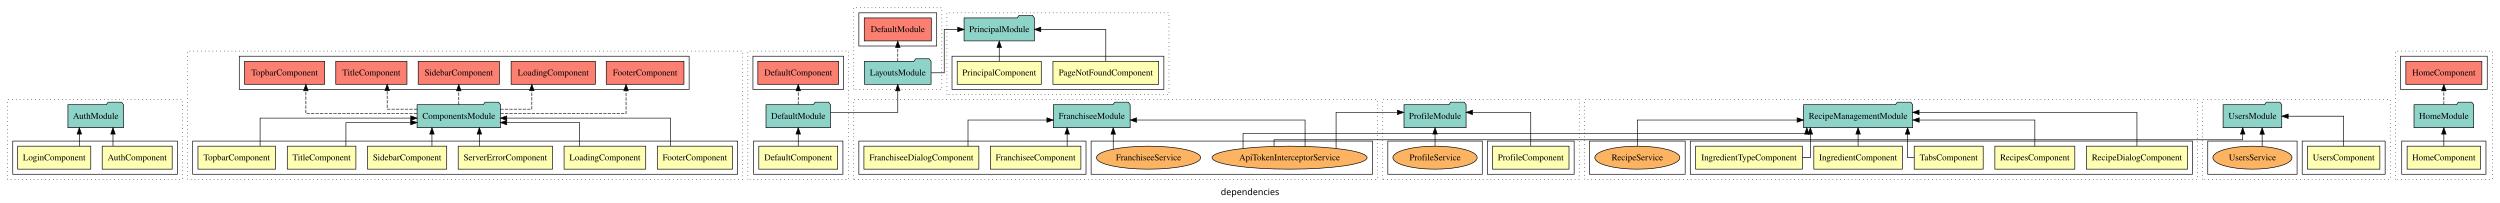
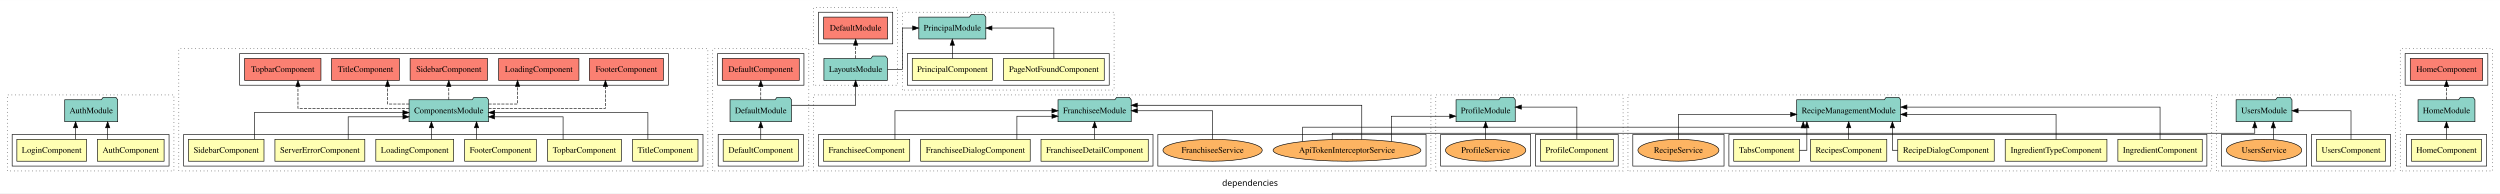
- <svg xmlns="http://www.w3.org/2000/svg" width="3918pt" height="318pt" viewBox="0.00 0.00 3918.00 317.80">
+ <svg xmlns="http://www.w3.org/2000/svg" width="4111pt" height="318pt" viewBox="0.00 0.00 4111.00 317.80">
  <g id="graph0" class="graph" transform="scale(1 1) rotate(0) translate(4 313.8)">
-     <polygon fill="white" stroke="transparent" points="-4,4 -4,-313.8 3914,-313.8 3914,4 -4,4" />
-     <text text-anchor="middle" x="1955" y="-8.2" font-family="sans-serif" font-size="14.00">dependencies</text>
+     <polygon fill="white" stroke="transparent" points="-4,4 -4,-313.8 4107,-313.8 4107,4 -4,4" />
+     <text text-anchor="middle" x="2051.5" y="-8.2" font-family="sans-serif" font-size="14.00">dependencies</text>
    <g id="clust1" class="cluster">
      <polygon fill="none" stroke="black" stroke-dasharray="1,5" points="8,-32.8 8,-157.8 282,-157.8 282,-32.8 8,-32.8" />
    </g>
    <g id="clust2" class="cluster">
      <polygon fill="none" stroke="black" points="16,-40.8 16,-92.8 274,-92.8 274,-40.8 16,-40.8" />
    </g>
    <g id="clust9" class="cluster">
      <polygon fill="none" stroke="black" stroke-dasharray="1,5" points="290,-32.8 290,-233.8 1160,-233.8 1160,-32.8 290,-32.8" />
    </g>
    <g id="clust10" class="cluster">
      <polygon fill="none" stroke="black" points="298,-40.8 298,-92.8 1152,-92.8 1152,-40.8 298,-40.8" />
    </g>
    <g id="clust18" class="cluster">
-       <polygon fill="none" stroke="black" points="371,-173.8 371,-225.8 1076,-225.8 1076,-173.8 371,-173.8" />
+       <polygon fill="none" stroke="black" points="390,-173.8 390,-225.8 1095,-225.8 1095,-173.8 390,-173.8" />
    </g>
    <g id="clust21" class="cluster">
      <polygon fill="none" stroke="black" stroke-dasharray="1,5" points="1168,-32.8 1168,-233.8 1326,-233.8 1326,-32.8 1168,-32.8" />
    </g>
    <g id="clust22" class="cluster">
      <polygon fill="none" stroke="black" points="1177,-40.8 1177,-92.8 1317,-92.8 1317,-40.8 1177,-40.8" />
    </g>
    <g id="clust25" class="cluster">
      <polygon fill="none" stroke="black" points="1176,-173.8 1176,-225.8 1318,-225.8 1318,-173.8 1176,-173.8" />
    </g>
    <g id="clust28" class="cluster">
-       <polygon fill="none" stroke="black" stroke-dasharray="1,5" points="1334,-32.8 1334,-157.8 2155,-157.8 2155,-32.8 1334,-32.8" />
+       <polygon fill="none" stroke="black" stroke-dasharray="1,5" points="1334,-32.8 1334,-157.8 2349,-157.8 2349,-32.8 1334,-32.8" />
    </g>
    <g id="clust29" class="cluster">
-       <polygon fill="none" stroke="black" points="1342,-40.8 1342,-92.8 1698,-92.8 1698,-40.8 1342,-40.8" />
-     </g>
-     <g id="clust35" class="cluster">
-       <polygon fill="none" stroke="black" points="1706,-40.8 1706,-92.8 2147,-92.8 2147,-40.8 1706,-40.8" />
+       <polygon fill="none" stroke="black" points="1342,-40.8 1342,-92.8 1892,-92.8 1892,-40.8 1342,-40.8" />
    </g>
    <g id="clust36" class="cluster">
-       <polygon fill="none" stroke="black" stroke-dasharray="1,5" points="3750,-32.8 3750,-233.8 3902,-233.8 3902,-32.8 3750,-32.8" />
+       <polygon fill="none" stroke="black" points="1900,-40.8 1900,-92.8 2341,-92.8 2341,-40.8 1900,-40.8" />
    </g>
    <g id="clust37" class="cluster">
-       <polygon fill="none" stroke="black" points="3760,-40.8 3760,-92.8 3892,-92.8 3892,-40.8 3760,-40.8" />
-     </g>
-     <g id="clust40" class="cluster">
-       <polygon fill="none" stroke="black" points="3758,-173.8 3758,-225.8 3894,-225.8 3894,-173.8 3758,-173.8" />
-     </g>
-     <g id="clust43" class="cluster">
+       <polygon fill="none" stroke="black" stroke-dasharray="1,5" points="3943,-32.8 3943,-233.8 4095,-233.8 4095,-32.8 3943,-32.8" />
+     </g>
+     <g id="clust38" class="cluster">
+       <polygon fill="none" stroke="black" points="3953,-40.8 3953,-92.8 4085,-92.8 4085,-40.8 3953,-40.8" />
+     </g>
+     <g id="clust41" class="cluster">
+       <polygon fill="none" stroke="black" points="3951,-173.8 3951,-225.8 4087,-225.8 4087,-173.8 3951,-173.8" />
+     </g>
+     <g id="clust44" class="cluster">
      <polygon fill="none" stroke="black" stroke-dasharray="1,5" points="1334,-173.8 1334,-301.8 1472,-301.8 1472,-173.8 1334,-173.8" />
    </g>
-     <g id="clust46" class="cluster">
+     <g id="clust47" class="cluster">
      <polygon fill="none" stroke="black" points="1342,-241.8 1342,-293.8 1464,-293.8 1464,-241.8 1342,-241.8" />
    </g>
-     <g id="clust49" class="cluster">
+     <g id="clust50" class="cluster">
      <polygon fill="none" stroke="black" stroke-dasharray="1,5" points="1480,-165.8 1480,-293.8 1828,-293.8 1828,-165.8 1480,-165.8" />
    </g>
-     <g id="clust50" class="cluster">
+     <g id="clust51" class="cluster">
      <polygon fill="none" stroke="black" points="1488,-173.8 1488,-225.8 1820,-225.8 1820,-173.8 1488,-173.8" />
    </g>
-     <g id="clust57" class="cluster">
-       <polygon fill="none" stroke="black" stroke-dasharray="1,5" points="2163,-32.8 2163,-157.8 2471,-157.8 2471,-32.8 2163,-32.8" />
-     </g>
    <g id="clust58" class="cluster">
-       <polygon fill="none" stroke="black" points="2327,-40.8 2327,-92.8 2463,-92.8 2463,-40.8 2327,-40.8" />
-     </g>
-     <g id="clust63" class="cluster">
-       <polygon fill="none" stroke="black" points="2171,-40.8 2171,-92.8 2319,-92.8 2319,-40.8 2171,-40.8" />
+       <polygon fill="none" stroke="black" stroke-dasharray="1,5" points="2357,-32.8 2357,-157.8 2665,-157.8 2665,-32.8 2357,-32.8" />
+     </g>
+     <g id="clust59" class="cluster">
+       <polygon fill="none" stroke="black" points="2521,-40.8 2521,-92.8 2657,-92.8 2657,-40.8 2521,-40.8" />
    </g>
    <g id="clust64" class="cluster">
-       <polygon fill="none" stroke="black" stroke-dasharray="1,5" points="2479,-32.8 2479,-157.8 3440,-157.8 3440,-32.8 2479,-32.8" />
+       <polygon fill="none" stroke="black" points="2365,-40.8 2365,-92.8 2513,-92.8 2513,-40.8 2365,-40.8" />
    </g>
    <g id="clust65" class="cluster">
-       <polygon fill="none" stroke="black" points="2645,-40.8 2645,-92.8 3432,-92.8 3432,-40.8 2645,-40.8" />
-     </g>
-     <g id="clust74" class="cluster">
-       <polygon fill="none" stroke="black" points="2487,-40.8 2487,-92.8 2637,-92.8 2637,-40.8 2487,-40.8" />
+       <polygon fill="none" stroke="black" stroke-dasharray="1,5" points="2673,-32.8 2673,-157.8 3633,-157.8 3633,-32.8 2673,-32.8" />
+     </g>
+     <g id="clust66" class="cluster">
+       <polygon fill="none" stroke="black" points="2839,-40.8 2839,-92.8 3625,-92.8 3625,-40.8 2839,-40.8" />
    </g>
    <g id="clust75" class="cluster">
-       <polygon fill="none" stroke="black" stroke-dasharray="1,5" points="3448,-32.8 3448,-157.8 3742,-157.8 3742,-32.8 3448,-32.8" />
+       <polygon fill="none" stroke="black" points="2681,-40.8 2681,-92.8 2831,-92.8 2831,-40.8 2681,-40.8" />
    </g>
    <g id="clust76" class="cluster">
-       <polygon fill="none" stroke="black" points="3604,-40.8 3604,-92.8 3734,-92.8 3734,-40.8 3604,-40.8" />
-     </g>
-     <g id="clust81" class="cluster">
-       <polygon fill="none" stroke="black" points="3456,-40.8 3456,-92.8 3596,-92.8 3596,-40.8 3456,-40.8" />
+       <polygon fill="none" stroke="black" stroke-dasharray="1,5" points="3641,-32.8 3641,-157.8 3935,-157.8 3935,-32.8 3641,-32.8" />
+     </g>
+     <g id="clust77" class="cluster">
+       <polygon fill="none" stroke="black" points="3797,-40.8 3797,-92.8 3927,-92.8 3927,-40.8 3797,-40.8" />
+     </g>
+     <g id="clust82" class="cluster">
+       <polygon fill="none" stroke="black" points="3649,-40.8 3649,-92.8 3789,-92.8 3789,-40.8 3649,-40.8" />
    </g>
    <g id="node1" class="node">
      <polygon fill="#ffffb3" stroke="black" points="265.83,-84.8 156.17,-84.8 156.17,-48.8 265.83,-48.8 265.83,-84.8" />
      <text text-anchor="middle" x="211" y="-62.6" font-family="Times,serif" font-size="14.00">AuthComponent</text>
    </g>
    <g id="node3" class="node">
      <polygon fill="#8dd3c7" stroke="black" points="189.55,-149.8 186.55,-153.8 165.55,-153.8 162.55,-149.8 102.45,-149.8 102.45,-113.8 189.55,-113.8 189.55,-149.8" />
      <text text-anchor="middle" x="146" y="-127.6" font-family="Times,serif" font-size="14.00">AuthModule</text>
    </g>
    <g id="edge1" class="edge">
      <path fill="none" stroke="black" d="M173.06,-84.91C173.06,-84.91 173.06,-103.79 173.06,-103.79" />
      <polygon fill="black" stroke="black" points="169.56,-103.79 173.06,-113.79 176.56,-103.79 169.56,-103.79" />
    </g>
    <g id="node2" class="node">
      <polygon fill="#ffffb3" stroke="black" points="138.27,-84.8 23.73,-84.8 23.73,-48.8 138.27,-48.8 138.27,-84.8" />
      <text text-anchor="middle" x="81" y="-62.6" font-family="Times,serif" font-size="14.00">LoginComponent</text>
    </g>
    <g id="edge2" class="edge">
      <path fill="none" stroke="black" d="M120.31,-84.91C120.31,-84.91 120.31,-103.79 120.31,-103.79" />
      <polygon fill="black" stroke="black" points="116.81,-103.79 120.31,-113.79 123.81,-103.79 116.81,-103.79" />
    </g>
    <g id="node4" class="node">
-       <polygon fill="#ffffb3" stroke="black" points="1143.88,-84.8 1026.12,-84.8 1026.12,-48.8 1143.88,-48.8 1143.88,-84.8" />
-       <text text-anchor="middle" x="1085" y="-62.6" font-family="Times,serif" font-size="14.00">FooterComponent</text>
+       <polygon fill="#ffffb3" stroke="black" points="877.88,-84.8 760.12,-84.8 760.12,-48.8 877.88,-48.8 877.88,-84.8" />
+       <text text-anchor="middle" x="819" y="-62.6" font-family="Times,serif" font-size="14.00">FooterComponent</text>
    </g>
    <g id="node10" class="node">
-       <polygon fill="#8dd3c7" stroke="black" points="780.33,-149.8 777.33,-153.8 756.33,-153.8 753.33,-149.8 649.67,-149.8 649.67,-113.8 780.33,-113.8 780.33,-149.8" />
-       <text text-anchor="middle" x="715" y="-127.6" font-family="Times,serif" font-size="14.00">ComponentsModule</text>
+       <polygon fill="#8dd3c7" stroke="black" points="799.33,-149.8 796.33,-153.8 775.33,-153.8 772.33,-149.8 668.67,-149.8 668.67,-113.8 799.33,-113.8 799.33,-149.8" />
+       <text text-anchor="middle" x="734" y="-127.6" font-family="Times,serif" font-size="14.00">ComponentsModule</text>
    </g>
    <g id="edge3" class="edge">
-       <path fill="none" stroke="black" d="M1046.88,-85.07C1046.88,-103.36 1046.88,-128.8 1046.88,-128.8 1046.88,-128.8 790.17,-128.8 790.17,-128.8" />
-       <polygon fill="black" stroke="black" points="790.17,-125.3 780.17,-128.8 790.17,-132.3 790.17,-125.3" />
+       <path fill="none" stroke="black" d="M779.61,-84.91C779.61,-84.91 779.61,-103.79 779.61,-103.79" />
+       <polygon fill="black" stroke="black" points="776.11,-103.79 779.61,-113.79 783.11,-103.79 776.11,-103.79" />
    </g>
    <g id="node5" class="node">
-       <polygon fill="#ffffb3" stroke="black" points="1007.99,-84.8 880.01,-84.8 880.01,-48.8 1007.99,-48.8 1007.99,-84.8" />
-       <text text-anchor="middle" x="944" y="-62.6" font-family="Times,serif" font-size="14.00">LoadingComponent</text>
+       <polygon fill="#ffffb3" stroke="black" points="741.99,-84.8 614.01,-84.8 614.01,-48.8 741.99,-48.8 741.99,-84.8" />
+       <text text-anchor="middle" x="678" y="-62.6" font-family="Times,serif" font-size="14.00">LoadingComponent</text>
    </g>
    <g id="edge4" class="edge">
-       <path fill="none" stroke="black" d="M904.38,-84.81C904.38,-100.85 904.38,-121.8 904.38,-121.8 904.38,-121.8 790.17,-121.8 790.17,-121.8" />
-       <polygon fill="black" stroke="black" points="790.17,-118.3 780.17,-121.8 790.17,-125.3 790.17,-118.3" />
+       <path fill="none" stroke="black" d="M705.41,-84.91C705.41,-84.91 705.41,-103.79 705.41,-103.79" />
+       <polygon fill="black" stroke="black" points="701.91,-103.79 705.41,-113.79 708.91,-103.79 701.91,-103.79" />
    </g>
    <g id="node6" class="node">
-       <polygon fill="#ffffb3" stroke="black" points="861.91,-84.8 714.09,-84.8 714.09,-48.8 861.91,-48.8 861.91,-84.8" />
-       <text text-anchor="middle" x="788" y="-62.6" font-family="Times,serif" font-size="14.00">ServerErrorComponent</text>
+       <polygon fill="#ffffb3" stroke="black" points="595.91,-84.8 448.09,-84.8 448.09,-48.8 595.91,-48.8 595.91,-84.8" />
+       <text text-anchor="middle" x="522" y="-62.6" font-family="Times,serif" font-size="14.00">ServerErrorComponent</text>
    </g>
    <g id="edge5" class="edge">
-       <path fill="none" stroke="black" d="M747.23,-84.91C747.23,-84.91 747.23,-103.79 747.23,-103.79" />
-       <polygon fill="black" stroke="black" points="743.73,-103.79 747.23,-113.79 750.73,-103.79 743.73,-103.79" />
+       <path fill="none" stroke="black" d="M568.54,-84.81C568.54,-100.85 568.54,-121.8 568.54,-121.8 568.54,-121.8 658.6,-121.8 658.6,-121.8" />
+       <polygon fill="black" stroke="black" points="658.6,-125.3 668.6,-121.8 658.6,-118.3 658.6,-125.3" />
    </g>
    <g id="node7" class="node">
-       <polygon fill="#ffffb3" stroke="black" points="696.1,-84.8 571.9,-84.8 571.9,-48.8 696.1,-48.8 696.1,-84.8" />
-       <text text-anchor="middle" x="634" y="-62.6" font-family="Times,serif" font-size="14.00">SidebarComponent</text>
+       <polygon fill="#ffffb3" stroke="black" points="430.1,-84.8 305.9,-84.8 305.9,-48.8 430.1,-48.8 430.1,-84.8" />
+       <text text-anchor="middle" x="368" y="-62.6" font-family="Times,serif" font-size="14.00">SidebarComponent</text>
    </g>
    <g id="edge6" class="edge">
-       <path fill="none" stroke="black" d="M672.94,-84.91C672.94,-84.91 672.94,-103.79 672.94,-103.79" />
-       <polygon fill="black" stroke="black" points="669.44,-103.79 672.94,-113.79 676.44,-103.79 669.44,-103.79" />
+       <path fill="none" stroke="black" d="M414.21,-85.07C414.21,-103.36 414.21,-128.8 414.21,-128.8 414.21,-128.8 658.51,-128.8 658.51,-128.8" />
+       <polygon fill="black" stroke="black" points="658.51,-132.3 668.51,-128.8 658.51,-125.3 658.51,-132.3" />
    </g>
    <g id="node8" class="node">
-       <polygon fill="#ffffb3" stroke="black" points="553.77,-84.8 446.23,-84.8 446.23,-48.8 553.77,-48.8 553.77,-84.8" />
-       <text text-anchor="middle" x="500" y="-62.6" font-family="Times,serif" font-size="14.00">TitleComponent</text>
+       <polygon fill="#ffffb3" stroke="black" points="1143.77,-84.8 1036.23,-84.8 1036.23,-48.8 1143.77,-48.8 1143.77,-84.8" />
+       <text text-anchor="middle" x="1090" y="-62.6" font-family="Times,serif" font-size="14.00">TitleComponent</text>
    </g>
    <g id="edge7" class="edge">
-       <path fill="none" stroke="black" d="M538.12,-84.81C538.12,-100.85 538.12,-121.8 538.12,-121.8 538.12,-121.8 639.64,-121.8 639.64,-121.8" />
-       <polygon fill="black" stroke="black" points="639.64,-125.3 649.64,-121.8 639.64,-118.3 639.64,-125.3" />
+       <path fill="none" stroke="black" d="M1061.4,-85.07C1061.4,-103.36 1061.4,-128.8 1061.4,-128.8 1061.4,-128.8 809.47,-128.8 809.47,-128.8" />
+       <polygon fill="black" stroke="black" points="809.47,-125.3 799.47,-128.8 809.47,-132.3 809.47,-125.3" />
    </g>
    <g id="node9" class="node">
-       <polygon fill="#ffffb3" stroke="black" points="427.76,-84.8 306.24,-84.8 306.24,-48.8 427.76,-48.8 427.76,-84.8" />
-       <text text-anchor="middle" x="367" y="-62.6" font-family="Times,serif" font-size="14.00">TopbarComponent</text>
+       <polygon fill="#ffffb3" stroke="black" points="1017.76,-84.8 896.24,-84.8 896.24,-48.8 1017.76,-48.8 1017.76,-84.8" />
+       <text text-anchor="middle" x="957" y="-62.6" font-family="Times,serif" font-size="14.00">TopbarComponent</text>
    </g>
    <g id="edge8" class="edge">
-       <path fill="none" stroke="black" d="M403.62,-85.07C403.62,-103.36 403.62,-128.8 403.62,-128.8 403.62,-128.8 639.73,-128.8 639.73,-128.8" />
-       <polygon fill="black" stroke="black" points="639.73,-132.3 649.73,-128.8 639.73,-125.3 639.73,-132.3" />
+       <path fill="none" stroke="black" d="M921.93,-84.81C921.93,-100.85 921.93,-121.8 921.93,-121.8 921.93,-121.8 809.2,-121.8 809.2,-121.8" />
+       <polygon fill="black" stroke="black" points="809.2,-118.3 799.2,-121.8 809.2,-125.3 809.2,-118.3" />
    </g>
    <g id="node11" class="node">
-       <polygon fill="#fb8072" stroke="black" points="1067.88,-217.8 946.12,-217.8 946.12,-181.8 1067.88,-181.8 1067.88,-217.8" />
-       <text text-anchor="middle" x="1007" y="-195.6" font-family="Times,serif" font-size="14.00">FooterComponent </text>
+       <polygon fill="#fb8072" stroke="black" points="1086.88,-217.8 965.12,-217.8 965.12,-181.8 1086.88,-181.8 1086.88,-217.8" />
+       <text text-anchor="middle" x="1026" y="-195.6" font-family="Times,serif" font-size="14.00">FooterComponent </text>
    </g>
    <g id="edge9" class="edge">
-       <path fill="none" stroke="black" stroke-dasharray="5,2" d="M780.48,-135.8C858.12,-135.8 977.15,-135.8 977.15,-135.8 977.15,-135.8 977.15,-171.63 977.15,-171.63" />
-       <polygon fill="black" stroke="black" points="973.65,-171.63 977.15,-181.63 980.65,-171.63 973.65,-171.63" />
+       <path fill="none" stroke="black" stroke-dasharray="5,2" d="M799.33,-135.8C875.65,-135.8 991.59,-135.8 991.59,-135.8 991.59,-135.8 991.59,-171.63 991.59,-171.63" />
+       <polygon fill="black" stroke="black" points="988.09,-171.63 991.59,-181.63 995.09,-171.63 988.09,-171.63" />
    </g>
    <g id="node12" class="node">
-       <polygon fill="#fb8072" stroke="black" points="928.99,-217.8 797.01,-217.8 797.01,-181.8 928.99,-181.8 928.99,-217.8" />
-       <text text-anchor="middle" x="863" y="-195.6" font-family="Times,serif" font-size="14.00">LoadingComponent </text>
+       <polygon fill="#fb8072" stroke="black" points="947.99,-217.8 816.01,-217.8 816.01,-181.8 947.99,-181.8 947.99,-217.8" />
+       <text text-anchor="middle" x="882" y="-195.6" font-family="Times,serif" font-size="14.00">LoadingComponent </text>
    </g>
    <g id="edge10" class="edge">
-       <path fill="none" stroke="black" stroke-dasharray="5,2" d="M780.27,-142.8C805.97,-142.8 829.48,-142.8 829.48,-142.8 829.48,-142.8 829.48,-171.76 829.48,-171.76" />
-       <polygon fill="black" stroke="black" points="825.98,-171.76 829.48,-181.76 832.98,-171.76 825.98,-171.76" />
+       <path fill="none" stroke="black" stroke-dasharray="5,2" d="M799.46,-142.8C824.47,-142.8 847.1,-142.8 847.1,-142.8 847.1,-142.8 847.1,-171.76 847.1,-171.76" />
+       <polygon fill="black" stroke="black" points="843.6,-171.76 847.1,-181.76 850.6,-171.76 843.6,-171.76" />
    </g>
    <g id="node13" class="node">
-       <polygon fill="#fb8072" stroke="black" points="778.6,-217.8 651.4,-217.8 651.4,-181.8 778.6,-181.8 778.6,-217.8" />
-       <text text-anchor="middle" x="715" y="-195.6" font-family="Times,serif" font-size="14.00">SidebarComponent </text>
+       <polygon fill="#fb8072" stroke="black" points="797.6,-217.8 670.4,-217.8 670.4,-181.8 797.6,-181.8 797.6,-217.8" />
+       <text text-anchor="middle" x="734" y="-195.6" font-family="Times,serif" font-size="14.00">SidebarComponent </text>
    </g>
    <g id="edge11" class="edge">
-       <path fill="none" stroke="black" stroke-dasharray="5,2" d="M715,-150.02C715,-150.02 715,-171.53 715,-171.53" />
-       <polygon fill="black" stroke="black" points="711.5,-171.53 715,-181.53 718.5,-171.53 711.5,-171.53" />
+       <path fill="none" stroke="black" stroke-dasharray="5,2" d="M734,-150.02C734,-150.02 734,-171.53 734,-171.53" />
+       <polygon fill="black" stroke="black" points="730.5,-171.53 734,-181.53 737.5,-171.53 730.5,-171.53" />
    </g>
    <g id="node14" class="node">
-       <polygon fill="#fb8072" stroke="black" points="633.77,-217.8 522.23,-217.8 522.23,-181.8 633.77,-181.8 633.77,-217.8" />
-       <text text-anchor="middle" x="578" y="-195.6" font-family="Times,serif" font-size="14.00">TitleComponent </text>
+       <polygon fill="#fb8072" stroke="black" points="652.77,-217.8 541.23,-217.8 541.23,-181.8 652.77,-181.8 652.77,-217.8" />
+       <text text-anchor="middle" x="597" y="-195.6" font-family="Times,serif" font-size="14.00">TitleComponent </text>
    </g>
    <g id="edge12" class="edge">
-       <path fill="none" stroke="black" stroke-dasharray="5,2" d="M649.73,-142.8C625.04,-142.8 602.79,-142.8 602.79,-142.8 602.79,-142.8 602.79,-171.76 602.79,-171.76" />
-       <polygon fill="black" stroke="black" points="599.29,-171.76 602.79,-181.76 606.29,-171.76 599.29,-171.76" />
+       <path fill="none" stroke="black" stroke-dasharray="5,2" d="M668.82,-142.8C649.46,-142.8 633.32,-142.8 633.32,-142.8 633.32,-142.8 633.32,-171.76 633.32,-171.76" />
+       <polygon fill="black" stroke="black" points="629.82,-171.76 633.32,-181.76 636.82,-171.76 629.82,-171.76" />
    </g>
    <g id="node15" class="node">
-       <polygon fill="#fb8072" stroke="black" points="504.76,-217.8 379.24,-217.8 379.24,-181.8 504.76,-181.8 504.76,-217.8" />
-       <text text-anchor="middle" x="442" y="-195.6" font-family="Times,serif" font-size="14.00">TopbarComponent </text>
+       <polygon fill="#fb8072" stroke="black" points="523.76,-217.8 398.24,-217.8 398.24,-181.8 523.76,-181.8 523.76,-217.8" />
+       <text text-anchor="middle" x="461" y="-195.6" font-family="Times,serif" font-size="14.00">TopbarComponent </text>
    </g>
    <g id="edge13" class="edge">
-       <path fill="none" stroke="black" stroke-dasharray="5,2" d="M649.52,-135.8C578.57,-135.8 475.37,-135.8 475.37,-135.8 475.37,-135.8 475.37,-171.63 475.37,-171.63" />
-       <polygon fill="black" stroke="black" points="471.87,-171.63 475.37,-181.63 478.87,-171.63 471.87,-171.63" />
+       <path fill="none" stroke="black" stroke-dasharray="5,2" d="M668.83,-135.8C595.34,-135.8 485.96,-135.8 485.96,-135.8 485.96,-135.8 485.96,-171.63 485.96,-171.63" />
+       <polygon fill="black" stroke="black" points="482.46,-171.63 485.96,-181.63 489.46,-171.63 482.46,-171.63" />
    </g>
    <g id="node16" class="node">
      <polygon fill="#ffffb3" stroke="black" points="1308.81,-84.8 1185.19,-84.8 1185.19,-48.8 1308.81,-48.8 1308.81,-84.8" />
      <text text-anchor="middle" x="1247" y="-62.6" font-family="Times,serif" font-size="14.00">DefaultComponent</text>
    </g>
    <g id="node17" class="node">
      <polygon fill="#8dd3c7" stroke="black" points="1297.53,-149.8 1294.53,-153.8 1273.53,-153.8 1270.53,-149.8 1196.47,-149.8 1196.47,-113.8 1297.53,-113.8 1297.53,-149.8" />
      <text text-anchor="middle" x="1247" y="-127.6" font-family="Times,serif" font-size="14.00">DefaultModule</text>
    </g>
    <g id="edge14" class="edge">
      <path fill="none" stroke="black" d="M1247,-84.91C1247,-84.91 1247,-103.79 1247,-103.79" />
      <polygon fill="black" stroke="black" points="1243.5,-103.79 1247,-113.79 1250.5,-103.79 1243.5,-103.79" />
    </g>
    <g id="node18" class="node">
      <polygon fill="#fb8072" stroke="black" points="1310.31,-217.8 1183.69,-217.8 1183.69,-181.8 1310.31,-181.8 1310.31,-217.8" />
      <text text-anchor="middle" x="1247" y="-195.6" font-family="Times,serif" font-size="14.00">DefaultComponent </text>
    </g>
    <g id="edge15" class="edge">
      <path fill="none" stroke="black" stroke-dasharray="5,2" d="M1247,-150.02C1247,-150.02 1247,-171.53 1247,-171.53" />
      <polygon fill="black" stroke="black" points="1243.5,-171.53 1247,-181.53 1250.5,-171.53 1243.5,-171.53" />
    </g>
-     <g id="node27" class="node">
+     <g id="node28" class="node">
      <polygon fill="#8dd3c7" stroke="black" points="1455.16,-217.8 1452.16,-221.8 1431.16,-221.8 1428.16,-217.8 1350.84,-217.8 1350.84,-181.8 1455.16,-181.8 1455.16,-217.8" />
      <text text-anchor="middle" x="1403" y="-195.6" font-family="Times,serif" font-size="14.00">LayoutsModule</text>
    </g>
+     <g id="edge23" class="edge">
+       <path fill="none" stroke="black" d="M1297.65,-140.8C1343.2,-140.8 1403,-140.8 1403,-140.8 1403,-140.8 1403,-171.78 1403,-171.78" />
+       <polygon fill="black" stroke="black" points="1399.5,-171.78 1403,-181.78 1406.5,-171.78 1399.5,-171.78" />
+     </g>
+     <g id="node19" class="node">
+       <polygon fill="#ffffb3" stroke="black" points="1491.97,-84.8 1350.03,-84.8 1350.03,-48.8 1491.97,-48.8 1491.97,-84.8" />
+       <text text-anchor="middle" x="1421" y="-62.6" font-family="Times,serif" font-size="14.00">FranchiseeComponent</text>
+     </g>
+     <g id="node22" class="node">
+       <polygon fill="#8dd3c7" stroke="black" points="1856.19,-149.8 1853.19,-153.8 1832.19,-153.8 1829.19,-149.8 1735.81,-149.8 1735.81,-113.8 1856.19,-113.8 1856.19,-149.8" />
+       <text text-anchor="middle" x="1796" y="-127.6" font-family="Times,serif" font-size="14.00">FranchiseeModule</text>
+     </g>
+     <g id="edge16" class="edge">
+       <path fill="none" stroke="black" d="M1467.67,-84.91C1467.67,-104.14 1467.67,-131.8 1467.67,-131.8 1467.67,-131.8 1725.78,-131.8 1725.78,-131.8" />
+       <polygon fill="black" stroke="black" points="1725.78,-135.3 1735.78,-131.8 1725.78,-128.3 1725.78,-135.3" />
+     </g>
+     <g id="node20" class="node">
+       <polygon fill="#ffffb3" stroke="black" points="1884.18,-84.8 1707.82,-84.8 1707.82,-48.8 1884.18,-48.8 1884.18,-84.8" />
+       <text text-anchor="middle" x="1796" y="-62.6" font-family="Times,serif" font-size="14.00">FranchiseeDetailComponent</text>
+     </g>
+     <g id="edge17" class="edge">
+       <path fill="none" stroke="black" d="M1796,-84.91C1796,-84.91 1796,-103.79 1796,-103.79" />
+       <polygon fill="black" stroke="black" points="1792.5,-103.79 1796,-113.79 1799.5,-103.79 1792.5,-103.79" />
+     </g>
+     <g id="node21" class="node">
+       <polygon fill="#ffffb3" stroke="black" points="1690.08,-84.8 1509.92,-84.8 1509.92,-48.8 1690.08,-48.8 1690.08,-84.8" />
+       <text text-anchor="middle" x="1600" y="-62.6" font-family="Times,serif" font-size="14.00">FranchiseeDialogComponent</text>
+     </g>
+     <g id="edge18" class="edge">
+       <path fill="none" stroke="black" d="M1668.19,-84.83C1668.19,-101.2 1668.19,-122.8 1668.19,-122.8 1668.19,-122.8 1725.84,-122.8 1725.84,-122.8" />
+       <polygon fill="black" stroke="black" points="1725.84,-126.3 1735.84,-122.8 1725.84,-119.3 1725.84,-126.3" />
+     </g>
+     <g id="node23" class="node">
+       <ellipse fill="#fdb462" stroke="black" cx="2211" cy="-66.8" rx="121.51" ry="18" />
+       <text text-anchor="middle" x="2211" y="-62.6" font-family="Times,serif" font-size="14.00">ApiTokenInterceptorService</text>
+     </g>
+     <g id="edge19" class="edge">
+       <path fill="none" stroke="black" d="M2235.3,-84.71C2235.3,-106.61 2235.3,-140.8 2235.3,-140.8 2235.3,-140.8 1866.16,-140.8 1866.16,-140.8" />
+       <polygon fill="black" stroke="black" points="1866.16,-137.3 1856.16,-140.8 1866.16,-144.3 1866.16,-137.3" />
+     </g>
+     <g id="node34" class="node">
+       <polygon fill="#8dd3c7" stroke="black" points="2487.66,-149.8 2484.66,-153.8 2463.66,-153.8 2460.66,-149.8 2390.34,-149.8 2390.34,-113.8 2487.66,-113.8 2487.66,-149.8" />
+       <text text-anchor="middle" x="2439" y="-127.6" font-family="Times,serif" font-size="14.00">ProfileModule</text>
+     </g>
+     <g id="edge29" class="edge">
+       <path fill="none" stroke="black" d="M2283.9,-81.22C2283.9,-97.81 2283.9,-122.8 2283.9,-122.8 2283.9,-122.8 2379.93,-122.8 2379.93,-122.8" />
+       <polygon fill="black" stroke="black" points="2379.93,-126.3 2389.93,-122.8 2379.93,-119.3 2379.93,-126.3" />
+     </g>
+     <g id="node41" class="node">
+       <polygon fill="#8dd3c7" stroke="black" points="3121.5,-149.8 3118.5,-153.8 3097.5,-153.8 3094.5,-149.8 2950.5,-149.8 2950.5,-113.8 3121.5,-113.8 3121.5,-149.8" />
+       <text text-anchor="middle" x="3036" y="-127.6" font-family="Times,serif" font-size="14.00">RecipeManagementModule</text>
+     </g>
+     <g id="edge36" class="edge">
+       <path fill="none" stroke="black" d="M2138.1,-81.38C2138.1,-92.1 2138.1,-104.8 2138.1,-104.8 2138.1,-104.8 2961.24,-104.8 2961.24,-104.8 2961.24,-104.8 2961.24,-105.68 2961.24,-105.68" />
+       <polygon fill="black" stroke="black" points="2957.74,-103.64 2961.24,-113.64 2964.74,-103.64 2957.74,-103.64" />
+     </g>
+     <g id="node44" class="node">
+       <polygon fill="#8dd3c7" stroke="black" points="3764.94,-149.8 3761.94,-153.8 3740.94,-153.8 3737.94,-149.8 3673.06,-149.8 3673.06,-113.8 3764.94,-113.8 3764.94,-149.8" />
+       <text text-anchor="middle" x="3719" y="-127.6" font-family="Times,serif" font-size="14.00">UsersModule</text>
+     </g>
+     <g id="edge39" class="edge">
+       <path fill="none" stroke="black" d="M2186.7,-84.69C2186.7,-90.18 2186.7,-94.8 2186.7,-94.8 2186.7,-94.8 3703.76,-94.8 3703.76,-94.8 3703.76,-94.8 3703.76,-103.73 3703.76,-103.73" />
+       <polygon fill="black" stroke="black" points="3700.26,-103.73 3703.76,-113.73 3707.26,-103.73 3700.26,-103.73" />
+     </g>
+     <g id="node24" class="node">
+       <ellipse fill="#fdb462" stroke="black" cx="1990" cy="-66.8" rx="81.65" ry="18" />
+       <text text-anchor="middle" x="1990" y="-62.6" font-family="Times,serif" font-size="14.00">FranchiseeService</text>
+     </g>
+     <g id="edge20" class="edge">
+       <path fill="none" stroke="black" d="M1990,-84.91C1990,-104.14 1990,-131.8 1990,-131.8 1990,-131.8 1866.32,-131.8 1866.32,-131.8" />
+       <polygon fill="black" stroke="black" points="1866.32,-128.3 1856.32,-131.8 1866.32,-135.3 1866.32,-128.3" />
+     </g>
+     <g id="node25" class="node">
+       <polygon fill="#ffffb3" stroke="black" points="4076.55,-84.8 3961.45,-84.8 3961.45,-48.8 4076.55,-48.8 4076.55,-84.8" />
+       <text text-anchor="middle" x="4019" y="-62.6" font-family="Times,serif" font-size="14.00">HomeComponent</text>
+     </g>
+     <g id="node26" class="node">
+       <polygon fill="#8dd3c7" stroke="black" points="4065.77,-149.8 4062.77,-153.8 4041.77,-153.8 4038.77,-149.8 3972.23,-149.8 3972.23,-113.8 4065.77,-113.8 4065.77,-149.8" />
+       <text text-anchor="middle" x="4019" y="-127.6" font-family="Times,serif" font-size="14.00">HomeModule</text>
+     </g>
+     <g id="edge21" class="edge">
+       <path fill="none" stroke="black" d="M4019,-84.91C4019,-84.91 4019,-103.79 4019,-103.79" />
+       <polygon fill="black" stroke="black" points="4015.5,-103.79 4019,-113.79 4022.5,-103.79 4015.5,-103.79" />
+     </g>
+     <g id="node27" class="node">
+       <polygon fill="#fb8072" stroke="black" points="4078.54,-217.8 3959.46,-217.8 3959.46,-181.8 4078.54,-181.8 4078.54,-217.8" />
+       <text text-anchor="middle" x="4019" y="-195.6" font-family="Times,serif" font-size="14.00">HomeComponent </text>
+     </g>
    <g id="edge22" class="edge">
-       <path fill="none" stroke="black" d="M1297.65,-137.8C1343.2,-137.8 1403,-137.8 1403,-137.8 1403,-137.8 1403,-171.53 1403,-171.53" />
-       <polygon fill="black" stroke="black" points="1399.5,-171.53 1403,-181.53 1406.5,-171.53 1399.5,-171.53" />
-     </g>
-     <g id="node19" class="node">
-       <polygon fill="#ffffb3" stroke="black" points="1689.97,-84.8 1548.03,-84.8 1548.03,-48.8 1689.97,-48.8 1689.97,-84.8" />
-       <text text-anchor="middle" x="1619" y="-62.6" font-family="Times,serif" font-size="14.00">FranchiseeComponent</text>
-     </g>
-     <g id="node21" class="node">
-       <polygon fill="#8dd3c7" stroke="black" points="1767.19,-149.8 1764.19,-153.8 1743.19,-153.8 1740.19,-149.8 1646.81,-149.8 1646.81,-113.8 1767.19,-113.8 1767.19,-149.8" />
-       <text text-anchor="middle" x="1707" y="-127.6" font-family="Times,serif" font-size="14.00">FranchiseeModule</text>
-     </g>
-     <g id="edge16" class="edge">
-       <path fill="none" stroke="black" d="M1668.44,-84.91C1668.44,-84.91 1668.44,-103.79 1668.44,-103.79" />
-       <polygon fill="black" stroke="black" points="1664.94,-103.79 1668.44,-113.79 1671.94,-103.79 1664.94,-103.79" />
-     </g>
-     <g id="node20" class="node">
-       <polygon fill="#ffffb3" stroke="black" points="1530.08,-84.8 1349.92,-84.8 1349.92,-48.8 1530.08,-48.8 1530.08,-84.8" />
-       <text text-anchor="middle" x="1440" y="-62.6" font-family="Times,serif" font-size="14.00">FranchiseeDialogComponent</text>
-     </g>
-     <g id="edge17" class="edge">
-       <path fill="none" stroke="black" d="M1513.05,-84.82C1513.05,-102.17 1513.05,-125.8 1513.05,-125.8 1513.05,-125.8 1636.7,-125.8 1636.7,-125.8" />
-       <polygon fill="black" stroke="black" points="1636.7,-129.3 1646.7,-125.8 1636.7,-122.3 1636.7,-129.3" />
-     </g>
-     <g id="node22" class="node">
-       <ellipse fill="#fdb462" stroke="black" cx="2017" cy="-66.8" rx="121.51" ry="18" />
-       <text text-anchor="middle" x="2017" y="-62.6" font-family="Times,serif" font-size="14.00">ApiTokenInterceptorService</text>
-     </g>
-     <g id="edge18" class="edge">
-       <path fill="none" stroke="black" d="M2041.3,-84.5C2041.3,-101.88 2041.3,-125.8 2041.3,-125.8 2041.3,-125.8 1777.15,-125.8 1777.15,-125.8" />
-       <polygon fill="black" stroke="black" points="1777.15,-122.3 1767.15,-125.8 1777.15,-129.3 1777.15,-122.3" />
-     </g>
-     <g id="node33" class="node">
-       <polygon fill="#8dd3c7" stroke="black" points="2293.66,-149.8 2290.66,-153.8 2269.66,-153.8 2266.66,-149.8 2196.34,-149.8 2196.34,-113.8 2293.66,-113.8 2293.66,-149.8" />
-       <text text-anchor="middle" x="2245" y="-127.6" font-family="Times,serif" font-size="14.00">ProfileModule</text>
-     </g>
-     <g id="edge28" class="edge">
-       <path fill="none" stroke="black" d="M2089.9,-81.51C2089.9,-102.31 2089.9,-137.8 2089.9,-137.8 2089.9,-137.8 2185.93,-137.8 2185.93,-137.8" />
-       <polygon fill="black" stroke="black" points="2185.93,-141.3 2195.93,-137.8 2185.93,-134.3 2185.93,-141.3" />
-     </g>
-     <g id="node40" class="node">
-       <polygon fill="#8dd3c7" stroke="black" points="2993.5,-149.8 2990.5,-153.8 2969.5,-153.8 2966.5,-149.8 2822.5,-149.8 2822.5,-113.8 2993.5,-113.8 2993.5,-149.8" />
-       <text text-anchor="middle" x="2908" y="-127.6" font-family="Times,serif" font-size="14.00">RecipeManagementModule</text>
-     </g>
-     <g id="edge35" class="edge">
-       <path fill="none" stroke="black" d="M1944.1,-81.38C1944.1,-92.1 1944.1,-104.8 1944.1,-104.8 1944.1,-104.8 2827.69,-104.8 2827.69,-104.8 2827.69,-104.8 2827.69,-105.68 2827.69,-105.68" />
-       <polygon fill="black" stroke="black" points="2824.19,-103.64 2827.69,-113.64 2831.19,-103.64 2824.19,-103.64" />
-     </g>
-     <g id="node43" class="node">
-       <polygon fill="#8dd3c7" stroke="black" points="3571.94,-149.8 3568.94,-153.8 3547.94,-153.8 3544.94,-149.8 3480.06,-149.8 3480.06,-113.8 3571.94,-113.8 3571.94,-149.8" />
-       <text text-anchor="middle" x="3526" y="-127.6" font-family="Times,serif" font-size="14.00">UsersModule</text>
-     </g>
-     <g id="edge38" class="edge">
-       <path fill="none" stroke="black" d="M1992.7,-84.69C1992.7,-90.18 1992.7,-94.8 1992.7,-94.8 1992.7,-94.8 3510.76,-94.8 3510.76,-94.8 3510.76,-94.8 3510.76,-103.73 3510.76,-103.73" />
-       <polygon fill="black" stroke="black" points="3507.26,-103.73 3510.76,-113.73 3514.26,-103.73 3507.26,-103.73" />
-     </g>
-     <g id="node23" class="node">
-       <ellipse fill="#fdb462" stroke="black" cx="1796" cy="-66.8" rx="81.65" ry="18" />
-       <text text-anchor="middle" x="1796" y="-62.6" font-family="Times,serif" font-size="14.00">FranchiseeService</text>
-     </g>
-     <g id="edge19" class="edge">
-       <path fill="none" stroke="black" d="M1740.64,-80.27C1740.64,-80.27 1740.64,-103.66 1740.64,-103.66" />
-       <polygon fill="black" stroke="black" points="1737.14,-103.66 1740.64,-113.66 1744.14,-103.66 1737.14,-103.66" />
-     </g>
-     <g id="node24" class="node">
-       <polygon fill="#ffffb3" stroke="black" points="3883.55,-84.8 3768.45,-84.8 3768.45,-48.8 3883.55,-48.8 3883.55,-84.8" />
-       <text text-anchor="middle" x="3826" y="-62.6" font-family="Times,serif" font-size="14.00">HomeComponent</text>
-     </g>
-     <g id="node25" class="node">
-       <polygon fill="#8dd3c7" stroke="black" points="3872.77,-149.8 3869.77,-153.8 3848.77,-153.8 3845.77,-149.8 3779.23,-149.8 3779.23,-113.8 3872.77,-113.8 3872.77,-149.8" />
-       <text text-anchor="middle" x="3826" y="-127.6" font-family="Times,serif" font-size="14.00">HomeModule</text>
-     </g>
-     <g id="edge20" class="edge">
-       <path fill="none" stroke="black" d="M3826,-84.91C3826,-84.91 3826,-103.79 3826,-103.79" />
-       <polygon fill="black" stroke="black" points="3822.5,-103.79 3826,-113.79 3829.5,-103.79 3822.5,-103.79" />
-     </g>
-     <g id="node26" class="node">
-       <polygon fill="#fb8072" stroke="black" points="3885.54,-217.8 3766.46,-217.8 3766.46,-181.8 3885.54,-181.8 3885.54,-217.8" />
-       <text text-anchor="middle" x="3826" y="-195.6" font-family="Times,serif" font-size="14.00">HomeComponent </text>
-     </g>
-     <g id="edge21" class="edge">
-       <path fill="none" stroke="black" stroke-dasharray="5,2" d="M3826,-150.02C3826,-150.02 3826,-171.53 3826,-171.53" />
-       <polygon fill="black" stroke="black" points="3822.5,-171.53 3826,-181.53 3829.5,-171.53 3822.5,-171.53" />
-     </g>
-     <g id="node28" class="node">
+       <path fill="none" stroke="black" stroke-dasharray="5,2" d="M4019,-150.02C4019,-150.02 4019,-171.53 4019,-171.53" />
+       <polygon fill="black" stroke="black" points="4015.5,-171.53 4019,-181.53 4022.5,-171.53 4015.5,-171.53" />
+     </g>
+     <g id="node29" class="node">
      <polygon fill="#fb8072" stroke="black" points="1455.53,-285.8 1350.47,-285.8 1350.47,-249.8 1455.53,-249.8 1455.53,-285.8" />
      <text text-anchor="middle" x="1403" y="-263.6" font-family="Times,serif" font-size="14.00">DefaultModule </text>
    </g>
-     <g id="edge23" class="edge">
+     <g id="edge24" class="edge">
      <path fill="none" stroke="black" stroke-dasharray="5,2" d="M1403,-218.02C1403,-218.02 1403,-239.53 1403,-239.53" />
      <polygon fill="black" stroke="black" points="1399.5,-239.53 1403,-249.53 1406.5,-239.53 1399.5,-239.53" />
    </g>
-     <g id="node31" class="node">
+     <g id="node32" class="node">
      <polygon fill="#8dd3c7" stroke="black" points="1617.1,-285.8 1614.1,-289.8 1593.1,-289.8 1590.1,-285.8 1506.9,-285.8 1506.9,-249.8 1617.1,-249.8 1617.1,-285.8" />
      <text text-anchor="middle" x="1562" y="-263.6" font-family="Times,serif" font-size="14.00">PrincipalModule</text>
    </g>
-     <g id="edge26" class="edge">
-       <path fill="none" stroke="black" d="M1455.51,-199.8C1466.99,-199.8 1475.79,-199.8 1475.79,-199.8 1475.79,-199.8 1475.79,-267.8 1475.79,-267.8 1475.79,-267.8 1496.91,-267.8 1496.91,-267.8" />
-       <polygon fill="black" stroke="black" points="1496.91,-271.3 1506.91,-267.8 1496.91,-264.3 1496.91,-271.3" />
-     </g>
-     <g id="node29" class="node">
+     <g id="edge27" class="edge">
+       <path fill="none" stroke="black" d="M1455.52,-199.8C1469.03,-199.8 1479.83,-199.8 1479.83,-199.8 1479.83,-199.8 1479.83,-267.8 1479.83,-267.8 1479.83,-267.8 1496.74,-267.8 1496.74,-267.8" />
+       <polygon fill="black" stroke="black" points="1496.74,-271.3 1506.74,-267.8 1496.74,-264.3 1496.74,-271.3" />
+     </g>
+     <g id="node30" class="node">
      <polygon fill="#ffffb3" stroke="black" points="1811.83,-217.8 1646.17,-217.8 1646.17,-181.8 1811.83,-181.8 1811.83,-217.8" />
      <text text-anchor="middle" x="1729" y="-195.6" font-family="Times,serif" font-size="14.00">PageNotFoundComponent</text>
    </g>
-     <g id="edge24" class="edge">
+     <g id="edge25" class="edge">
      <path fill="none" stroke="black" d="M1729,-218.02C1729,-238.17 1729,-267.8 1729,-267.8 1729,-267.8 1627.14,-267.8 1627.14,-267.8" />
      <polygon fill="black" stroke="black" points="1627.14,-264.3 1617.14,-267.8 1627.14,-271.3 1627.14,-264.3" />
    </g>
-     <g id="node30" class="node">
+     <g id="node31" class="node">
      <polygon fill="#ffffb3" stroke="black" points="1627.88,-217.8 1496.12,-217.8 1496.12,-181.8 1627.88,-181.8 1627.88,-217.8" />
      <text text-anchor="middle" x="1562" y="-195.6" font-family="Times,serif" font-size="14.00">PrincipalComponent</text>
    </g>
-     <g id="edge25" class="edge">
+     <g id="edge26" class="edge">
      <path fill="none" stroke="black" d="M1562,-218.02C1562,-218.02 1562,-239.53 1562,-239.53" />
      <polygon fill="black" stroke="black" points="1558.5,-239.53 1562,-249.53 1565.5,-239.53 1558.5,-239.53" />
    </g>
-     <g id="node32" class="node">
-       <polygon fill="#ffffb3" stroke="black" points="2454.94,-84.8 2335.06,-84.8 2335.06,-48.8 2454.94,-48.8 2454.94,-84.8" />
-       <text text-anchor="middle" x="2395" y="-62.6" font-family="Times,serif" font-size="14.00">ProfileComponent</text>
-     </g>
-     <g id="edge27" class="edge">
-       <path fill="none" stroke="black" d="M2395,-85.08C2395,-106.12 2395,-137.8 2395,-137.8 2395,-137.8 2303.7,-137.8 2303.7,-137.8" />
-       <polygon fill="black" stroke="black" points="2303.7,-134.3 2293.7,-137.8 2303.7,-141.3 2303.7,-134.3" />
-     </g>
-     <g id="node34" class="node">
-       <ellipse fill="#fdb462" stroke="black" cx="2245" cy="-66.8" rx="66.05" ry="18" />
-       <text text-anchor="middle" x="2245" y="-62.6" font-family="Times,serif" font-size="14.00">ProfileService</text>
-     </g>
-     <g id="edge29" class="edge">
-       <path fill="none" stroke="black" d="M2245,-84.91C2245,-84.91 2245,-103.79 2245,-103.79" />
-       <polygon fill="black" stroke="black" points="2241.5,-103.79 2245,-113.79 2248.5,-103.79 2241.5,-103.79" />
+     <g id="node33" class="node">
+       <polygon fill="#ffffb3" stroke="black" points="2648.94,-84.8 2529.06,-84.8 2529.06,-48.8 2648.94,-48.8 2648.94,-84.8" />
+       <text text-anchor="middle" x="2589" y="-62.6" font-family="Times,serif" font-size="14.00">ProfileComponent</text>
+     </g>
+     <g id="edge28" class="edge">
+       <path fill="none" stroke="black" d="M2589,-85.08C2589,-106.12 2589,-137.8 2589,-137.8 2589,-137.8 2497.7,-137.8 2497.7,-137.8" />
+       <polygon fill="black" stroke="black" points="2497.7,-134.3 2487.7,-137.8 2497.7,-141.3 2497.7,-134.3" />
    </g>
    <g id="node35" class="node">
-       <polygon fill="#ffffb3" stroke="black" points="2977.36,-84.8 2838.64,-84.8 2838.64,-48.8 2977.36,-48.8 2977.36,-84.8" />
-       <text text-anchor="middle" x="2908" y="-62.6" font-family="Times,serif" font-size="14.00">IngredientComponent</text>
+       <ellipse fill="#fdb462" stroke="black" cx="2439" cy="-66.8" rx="66.05" ry="18" />
+       <text text-anchor="middle" x="2439" y="-62.6" font-family="Times,serif" font-size="14.00">ProfileService</text>
    </g>
    <g id="edge30" class="edge">
-       <path fill="none" stroke="black" d="M2908,-84.91C2908,-84.91 2908,-103.79 2908,-103.79" />
-       <polygon fill="black" stroke="black" points="2904.5,-103.79 2908,-113.79 2911.5,-103.79 2904.5,-103.79" />
+       <path fill="none" stroke="black" d="M2439,-84.91C2439,-84.91 2439,-103.79 2439,-103.79" />
+       <polygon fill="black" stroke="black" points="2435.5,-103.79 2439,-113.79 2442.5,-103.79 2435.5,-103.79" />
    </g>
    <g id="node36" class="node">
-       <polygon fill="#ffffb3" stroke="black" points="2820.63,-84.8 2653.37,-84.8 2653.37,-48.8 2820.63,-48.8 2820.63,-84.8" />
-       <text text-anchor="middle" x="2737" y="-62.6" font-family="Times,serif" font-size="14.00">IngredientTypeComponent</text>
+       <polygon fill="#ffffb3" stroke="black" points="3617.36,-84.8 3478.64,-84.8 3478.64,-48.8 3617.36,-48.8 3617.36,-84.8" />
+       <text text-anchor="middle" x="3548" y="-62.6" font-family="Times,serif" font-size="14.00">IngredientComponent</text>
    </g>
    <g id="edge31" class="edge">
-       <path fill="none" stroke="black" d="M2820.95,-66.8C2828.36,-66.8 2833.13,-66.8 2833.13,-66.8 2833.13,-66.8 2833.13,-103.69 2833.13,-103.69" />
-       <polygon fill="black" stroke="black" points="2829.63,-103.69 2833.13,-113.69 2836.63,-103.69 2829.63,-103.69" />
+       <path fill="none" stroke="black" d="M3548,-85.08C3548,-106.12 3548,-137.8 3548,-137.8 3548,-137.8 3131.7,-137.8 3131.7,-137.8" />
+       <polygon fill="black" stroke="black" points="3131.7,-134.3 3121.7,-137.8 3131.7,-141.3 3131.7,-134.3" />
    </g>
    <g id="node37" class="node">
-       <polygon fill="#ffffb3" stroke="black" points="3424.3,-84.8 3265.7,-84.8 3265.7,-48.8 3424.3,-48.8 3424.3,-84.8" />
-       <text text-anchor="middle" x="3345" y="-62.6" font-family="Times,serif" font-size="14.00">RecipeDialogComponent</text>
+       <polygon fill="#ffffb3" stroke="black" points="3460.63,-84.8 3293.37,-84.8 3293.37,-48.8 3460.63,-48.8 3460.63,-84.8" />
+       <text text-anchor="middle" x="3377" y="-62.6" font-family="Times,serif" font-size="14.00">IngredientTypeComponent</text>
    </g>
    <g id="edge32" class="edge">
-       <path fill="none" stroke="black" d="M3345,-85.08C3345,-106.12 3345,-137.8 3345,-137.8 3345,-137.8 3003.56,-137.8 3003.56,-137.8" />
-       <polygon fill="black" stroke="black" points="3003.56,-134.3 2993.56,-137.8 3003.56,-141.3 3003.56,-134.3" />
+       <path fill="none" stroke="black" d="M3377,-84.82C3377,-102.17 3377,-125.8 3377,-125.8 3377,-125.8 3131.61,-125.8 3131.61,-125.8" />
+       <polygon fill="black" stroke="black" points="3131.61,-122.3 3121.61,-125.8 3131.61,-129.3 3131.61,-122.3" />
    </g>
    <g id="node38" class="node">
-       <polygon fill="#ffffb3" stroke="black" points="3247.65,-84.8 3122.35,-84.8 3122.35,-48.8 3247.65,-48.8 3247.65,-84.8" />
-       <text text-anchor="middle" x="3185" y="-62.6" font-family="Times,serif" font-size="14.00">RecipesComponent</text>
+       <polygon fill="#ffffb3" stroke="black" points="3275.3,-84.8 3116.7,-84.8 3116.7,-48.8 3275.3,-48.8 3275.3,-84.8" />
+       <text text-anchor="middle" x="3196" y="-62.6" font-family="Times,serif" font-size="14.00">RecipeDialogComponent</text>
    </g>
    <g id="edge33" class="edge">
-       <path fill="none" stroke="black" d="M3185,-84.82C3185,-102.17 3185,-125.8 3185,-125.8 3185,-125.8 3003.75,-125.8 3003.75,-125.8" />
-       <polygon fill="black" stroke="black" points="3003.75,-122.3 2993.75,-125.8 3003.75,-129.3 3003.75,-122.3" />
+       <path fill="none" stroke="black" d="M3116.61,-66.8C3111.2,-66.8 3107.84,-66.8 3107.84,-66.8 3107.84,-66.8 3107.84,-103.69 3107.84,-103.69" />
+       <polygon fill="black" stroke="black" points="3104.34,-103.69 3107.84,-113.69 3111.34,-103.69 3104.34,-103.69" />
    </g>
    <g id="node39" class="node">
-       <polygon fill="#ffffb3" stroke="black" points="3104.05,-84.8 2995.95,-84.8 2995.95,-48.8 3104.05,-48.8 3104.05,-84.8" />
-       <text text-anchor="middle" x="3050" y="-62.6" font-family="Times,serif" font-size="14.00">TabsComponent</text>
+       <polygon fill="#ffffb3" stroke="black" points="3098.65,-84.8 2973.35,-84.8 2973.35,-48.8 3098.65,-48.8 3098.65,-84.8" />
+       <text text-anchor="middle" x="3036" y="-62.6" font-family="Times,serif" font-size="14.00">RecipesComponent</text>
    </g>
    <g id="edge34" class="edge">
-       <path fill="none" stroke="black" d="M2995.94,-66.8C2989.74,-66.8 2985.59,-66.8 2985.59,-66.8 2985.59,-66.8 2985.59,-103.69 2985.59,-103.69" />
-       <polygon fill="black" stroke="black" points="2982.09,-103.69 2985.59,-113.69 2989.09,-103.69 2982.09,-103.69" />
-     </g>
-     <g id="node41" class="node">
-       <ellipse fill="#fdb462" stroke="black" cx="2562" cy="-66.8" rx="66.61" ry="18" />
-       <text text-anchor="middle" x="2562" y="-62.6" font-family="Times,serif" font-size="14.00">RecipeService</text>
-     </g>
-     <g id="edge36" class="edge">
-       <path fill="none" stroke="black" d="M2562,-84.82C2562,-102.17 2562,-125.8 2562,-125.8 2562,-125.8 2812.47,-125.8 2812.47,-125.8" />
-       <polygon fill="black" stroke="black" points="2812.47,-129.3 2822.47,-125.8 2812.47,-122.3 2812.47,-129.3" />
+       <path fill="none" stroke="black" d="M3036,-84.91C3036,-84.91 3036,-103.79 3036,-103.79" />
+       <polygon fill="black" stroke="black" points="3032.5,-103.79 3036,-113.79 3039.5,-103.79 3032.5,-103.79" />
+     </g>
+     <g id="node40" class="node">
+       <polygon fill="#ffffb3" stroke="black" points="2955.05,-84.8 2846.95,-84.8 2846.95,-48.8 2955.05,-48.8 2955.05,-84.8" />
+       <text text-anchor="middle" x="2901" y="-62.6" font-family="Times,serif" font-size="14.00">TabsComponent</text>
+     </g>
+     <g id="edge35" class="edge">
+       <path fill="none" stroke="black" d="M2955.06,-66.8C2962.26,-66.8 2967.21,-66.8 2967.21,-66.8 2967.21,-66.8 2967.21,-103.69 2967.21,-103.69" />
+       <polygon fill="black" stroke="black" points="2963.71,-103.69 2967.21,-113.69 2970.71,-103.69 2963.71,-103.69" />
    </g>
    <g id="node42" class="node">
-       <polygon fill="#ffffb3" stroke="black" points="3725.71,-84.8 3612.29,-84.8 3612.29,-48.8 3725.71,-48.8 3725.71,-84.8" />
-       <text text-anchor="middle" x="3669" y="-62.6" font-family="Times,serif" font-size="14.00">UsersComponent</text>
+       <ellipse fill="#fdb462" stroke="black" cx="2756" cy="-66.8" rx="66.61" ry="18" />
+       <text text-anchor="middle" x="2756" y="-62.6" font-family="Times,serif" font-size="14.00">RecipeService</text>
    </g>
    <g id="edge37" class="edge">
-       <path fill="none" stroke="black" d="M3669,-84.91C3669,-104.14 3669,-131.8 3669,-131.8 3669,-131.8 3582.03,-131.8 3582.03,-131.8" />
-       <polygon fill="black" stroke="black" points="3582.03,-128.3 3572.03,-131.8 3582.03,-135.3 3582.03,-128.3" />
-     </g>
-     <g id="node44" class="node">
-       <ellipse fill="#fdb462" stroke="black" cx="3526" cy="-66.8" rx="61.97" ry="18" />
-       <text text-anchor="middle" x="3526" y="-62.6" font-family="Times,serif" font-size="14.00">UsersService</text>
-     </g>
-     <g id="edge39" class="edge">
-       <path fill="none" stroke="black" d="M3541.24,-84.56C3541.24,-84.56 3541.24,-103.61 3541.24,-103.61" />
-       <polygon fill="black" stroke="black" points="3537.74,-103.61 3541.24,-113.61 3544.74,-103.61 3537.74,-103.61" />
+       <path fill="none" stroke="black" d="M2756,-84.82C2756,-102.17 2756,-125.8 2756,-125.8 2756,-125.8 2940.47,-125.8 2940.47,-125.8" />
+       <polygon fill="black" stroke="black" points="2940.47,-129.3 2950.47,-125.8 2940.47,-122.3 2940.47,-129.3" />
+     </g>
+     <g id="node43" class="node">
+       <polygon fill="#ffffb3" stroke="black" points="3918.71,-84.8 3805.29,-84.8 3805.29,-48.8 3918.71,-48.8 3918.71,-84.8" />
+       <text text-anchor="middle" x="3862" y="-62.6" font-family="Times,serif" font-size="14.00">UsersComponent</text>
+     </g>
+     <g id="edge38" class="edge">
+       <path fill="none" stroke="black" d="M3862,-84.91C3862,-104.14 3862,-131.8 3862,-131.8 3862,-131.8 3775.03,-131.8 3775.03,-131.8" />
+       <polygon fill="black" stroke="black" points="3775.03,-128.3 3765.03,-131.8 3775.03,-135.3 3775.03,-128.3" />
+     </g>
+     <g id="node45" class="node">
+       <ellipse fill="#fdb462" stroke="black" cx="3719" cy="-66.8" rx="61.97" ry="18" />
+       <text text-anchor="middle" x="3719" y="-62.6" font-family="Times,serif" font-size="14.00">UsersService</text>
+     </g>
+     <g id="edge40" class="edge">
+       <path fill="none" stroke="black" d="M3734.24,-84.56C3734.24,-84.56 3734.24,-103.61 3734.24,-103.61" />
+       <polygon fill="black" stroke="black" points="3730.74,-103.61 3734.24,-113.61 3737.74,-103.61 3730.74,-103.61" />
    </g>
  </g>
</svg>
